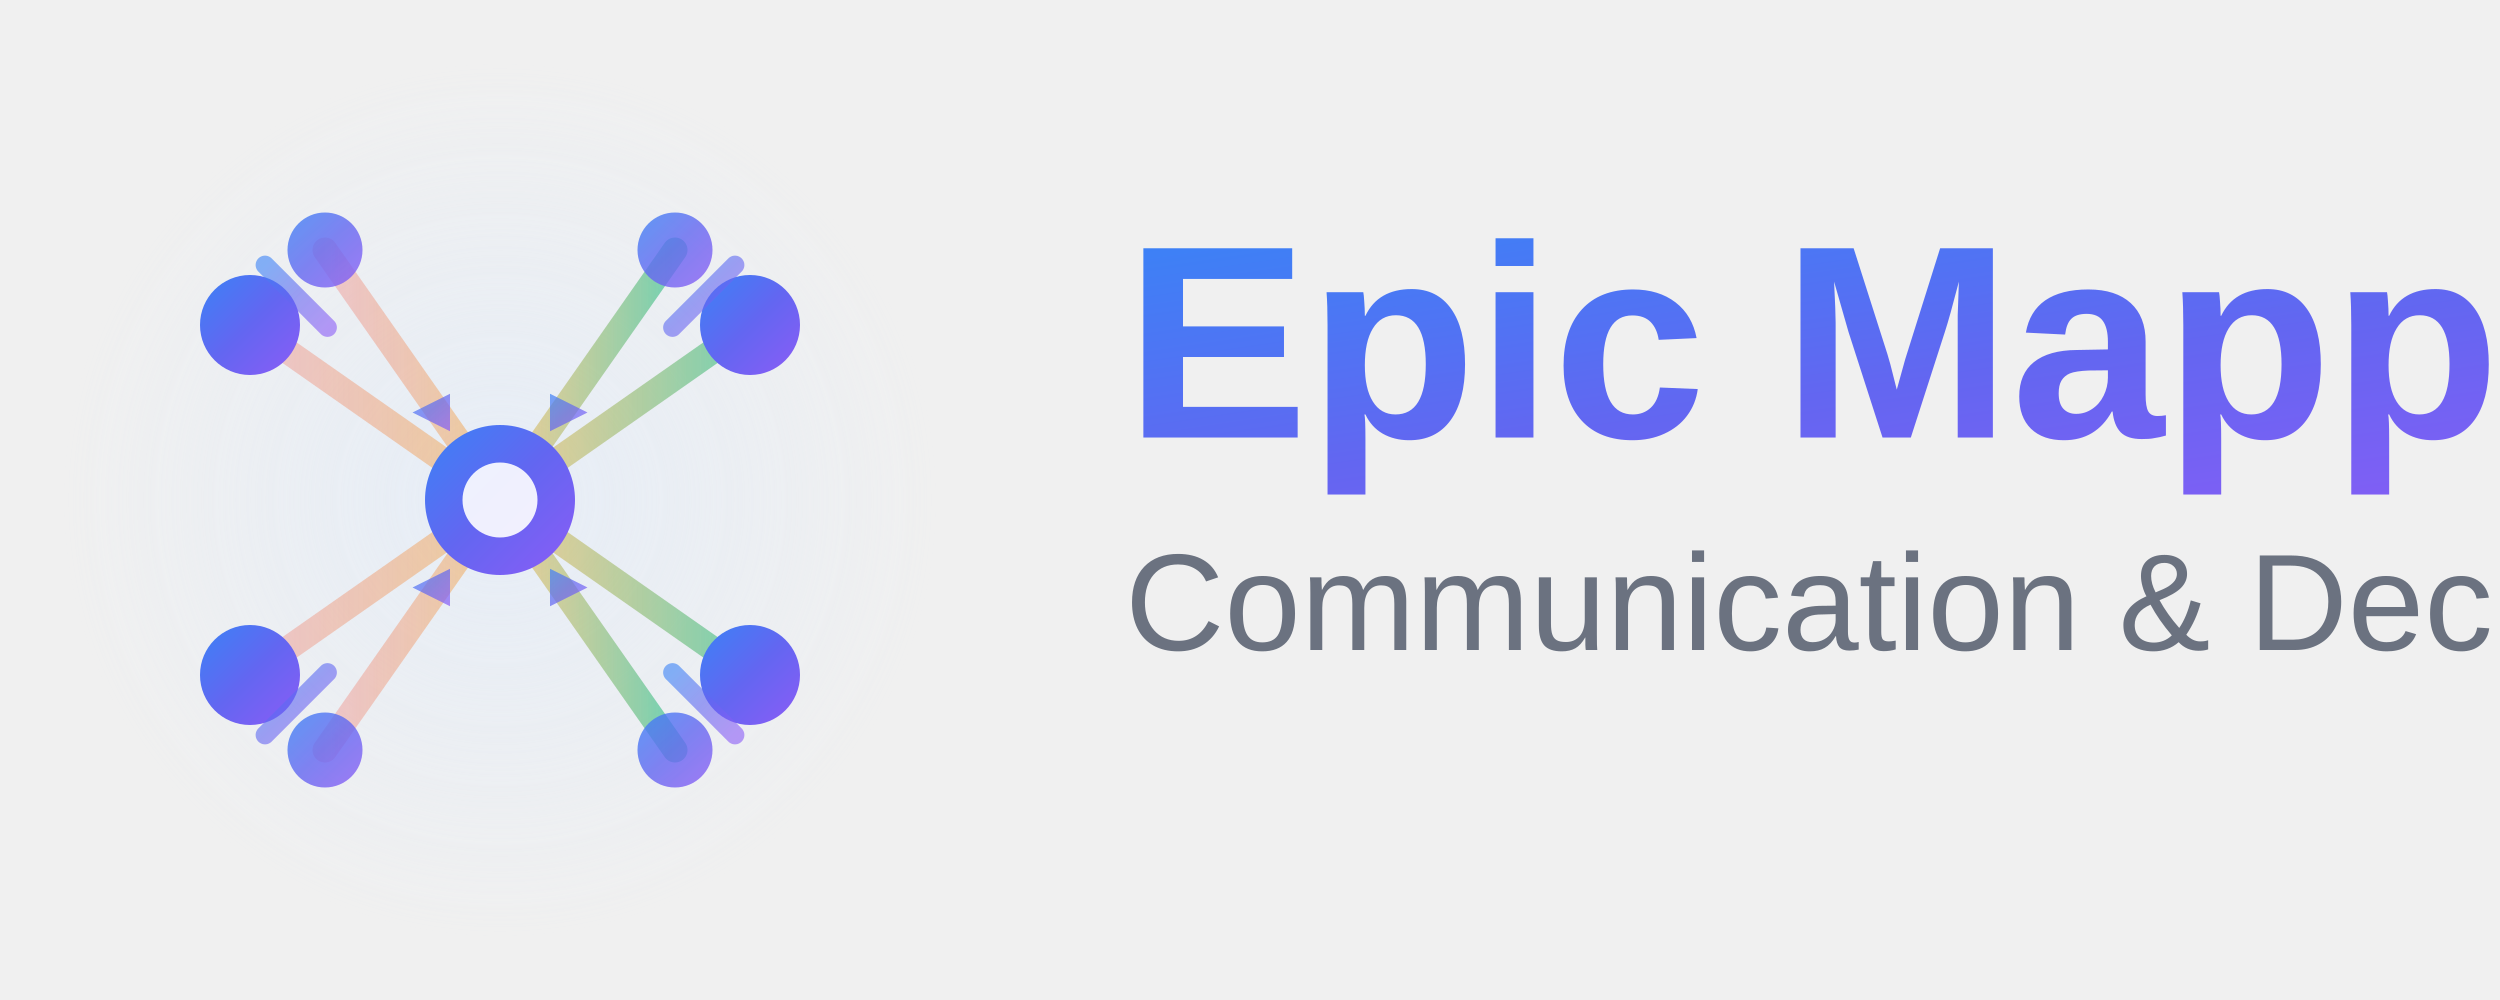
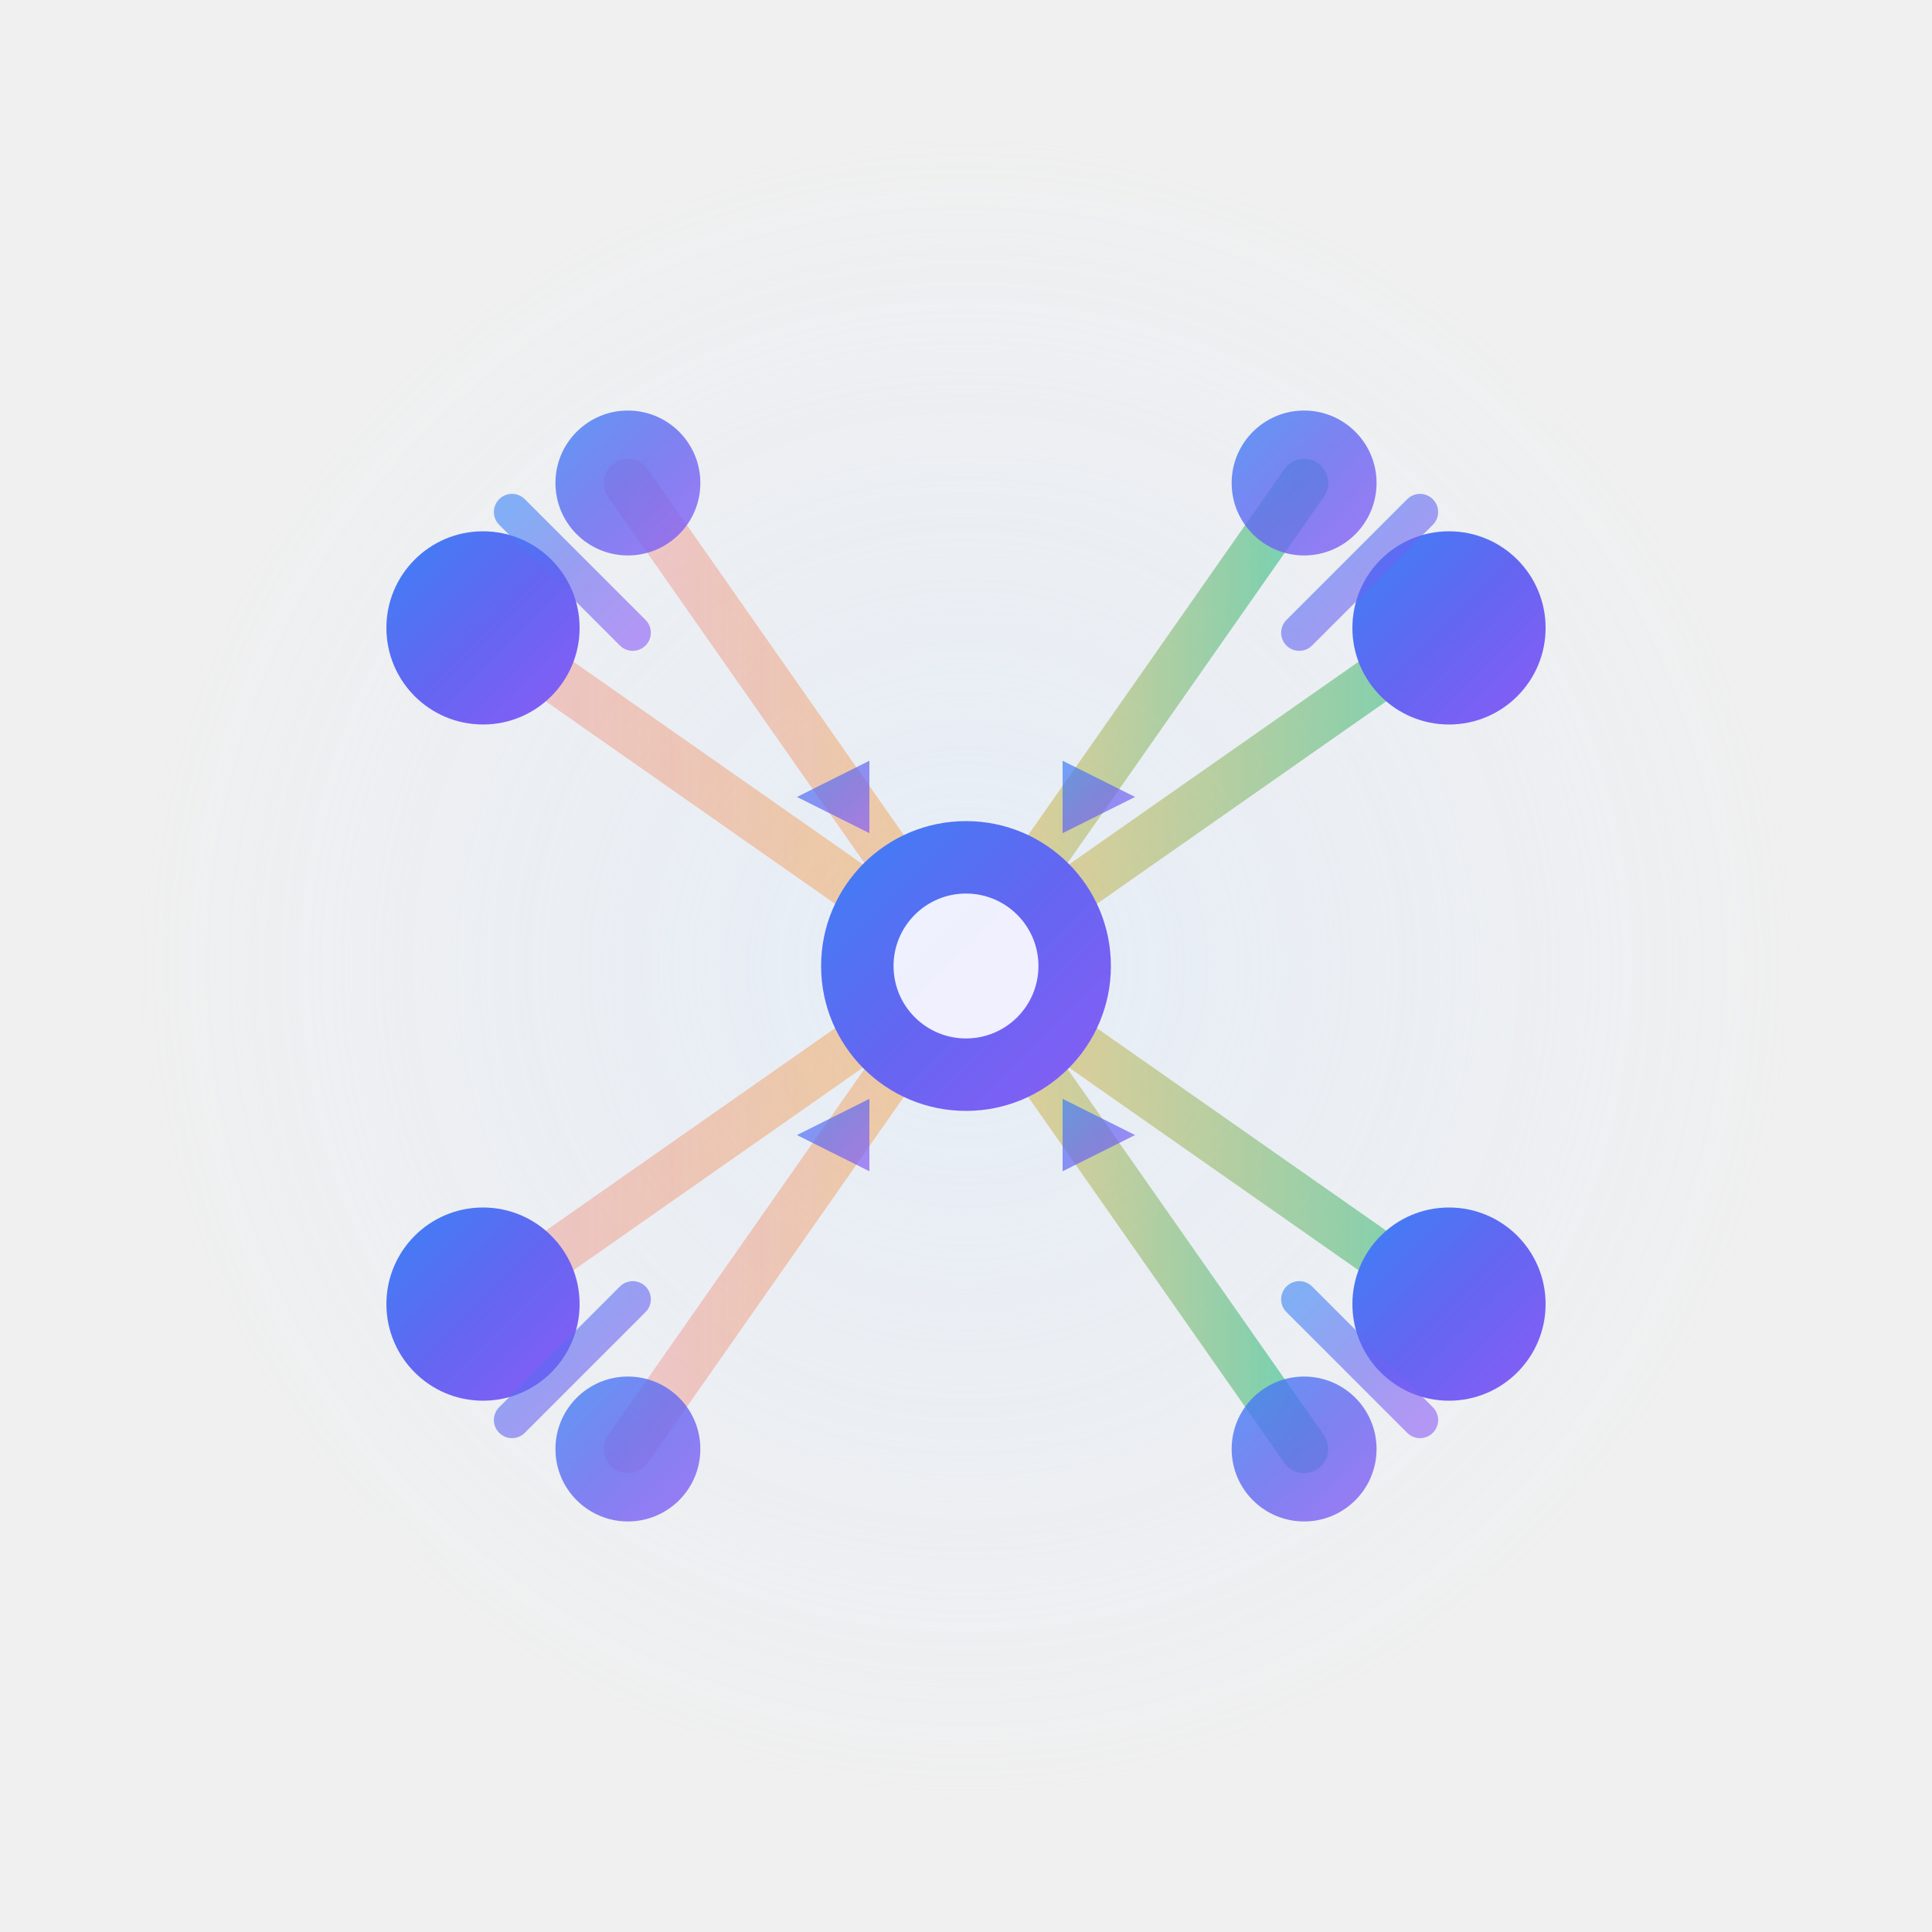
- <svg xmlns="http://www.w3.org/2000/svg" width="200" height="80" viewBox="0 0 200 80">
+ <svg xmlns="http://www.w3.org/2000/svg" width="80" height="80" viewBox="0 0 80 80">
  <defs>
    <linearGradient id="epicGradient" x1="0%" y1="0%" x2="100%" y2="100%">
      <stop offset="0%" style="stop-color:#3B82F6;stop-opacity:1" />
      <stop offset="50%" style="stop-color:#6366F1;stop-opacity:1" />
      <stop offset="100%" style="stop-color:#8B5CF6;stop-opacity:1" />
    </linearGradient>
    <radialGradient id="epicGlow" cx="50%" cy="50%" r="50%">
      <stop offset="0%" style="stop-color:#DBEAFE;stop-opacity:0.8" />
      <stop offset="100%" style="stop-color:#DBEAFE;stop-opacity:0" />
    </radialGradient>
    <linearGradient id="connectionGradient" x1="0%" y1="0%" x2="100%" y2="0%">
      <stop offset="0%" style="stop-color:#EF4444;stop-opacity:0.3" />
      <stop offset="50%" style="stop-color:#F59E0B;stop-opacity:0.5" />
      <stop offset="100%" style="stop-color:#10B981;stop-opacity:0.7" />
    </linearGradient>
  </defs>
  <circle cx="40" cy="40" r="35" fill="url(#epicGlow)" opacity="0.6" />
  <g stroke="url(#connectionGradient)" stroke-width="2" fill="none" opacity="0.8">
    <path d="M20 26 L40 40 L60 26" stroke-linecap="round" />
    <path d="M20 54 L40 40 L60 54" stroke-linecap="round" />
    <path d="M26 20 L40 40 L54 60" stroke-linecap="round" />
    <path d="M54 20 L40 40 L26 60" stroke-linecap="round" />
  </g>
  <g fill="url(#epicGradient)">
    <circle cx="40" cy="40" r="6" />
    <circle cx="40" cy="40" r="3" fill="white" opacity="0.9" />
    <circle cx="20" cy="26" r="4" />
    <circle cx="60" cy="26" r="4" />
    <circle cx="20" cy="54" r="4" />
    <circle cx="60" cy="54" r="4" />
    <circle cx="26" cy="20" r="3" opacity="0.8" />
    <circle cx="54" cy="20" r="3" opacity="0.8" />
    <circle cx="26" cy="60" r="3" opacity="0.8" />
    <circle cx="54" cy="60" r="3" opacity="0.8" />
  </g>
  <g fill="url(#epicGradient)" opacity="0.7">
    <path d="M33 33 l3 -1.5 l0 3 z" />
    <path d="M47 33 l-3 -1.5 l0 3 z" />
    <path d="M33 47 l3 1.5 l0 -3 z" />
    <path d="M47 47 l-3 1.5 l0 -3 z" />
  </g>
  <g stroke="url(#epicGradient)" stroke-width="1.5" opacity="0.6">
    <path d="M40 12 L40 20" stroke-linecap="round" />
    <path d="M40 60 L40 68" stroke-linecap="round" />
    <path d="M12 40 L20 40" stroke-linecap="round" />
    <path d="M60 40 L68 40" stroke-linecap="round" />
    <path d="M58.8 21.2 L53.8 26.2" stroke-linecap="round" />
    <path d="M21.2 58.8 L26.2 53.8" stroke-linecap="round" />
    <path d="M21.2 21.2 L26.2 26.2" stroke-linecap="round" />
    <path d="M58.8 58.8 L53.8 53.8" stroke-linecap="round" />
  </g>
-   <text x="90" y="35" fill="url(#epicGradient)" font-family="Arial, sans-serif" font-size="22" font-weight="bold">Epic Mapping</text>
-   <text x="90" y="52" fill="#6B7280" font-family="Arial, sans-serif" font-size="11">Communication &amp; Decisions</text>
</svg>
